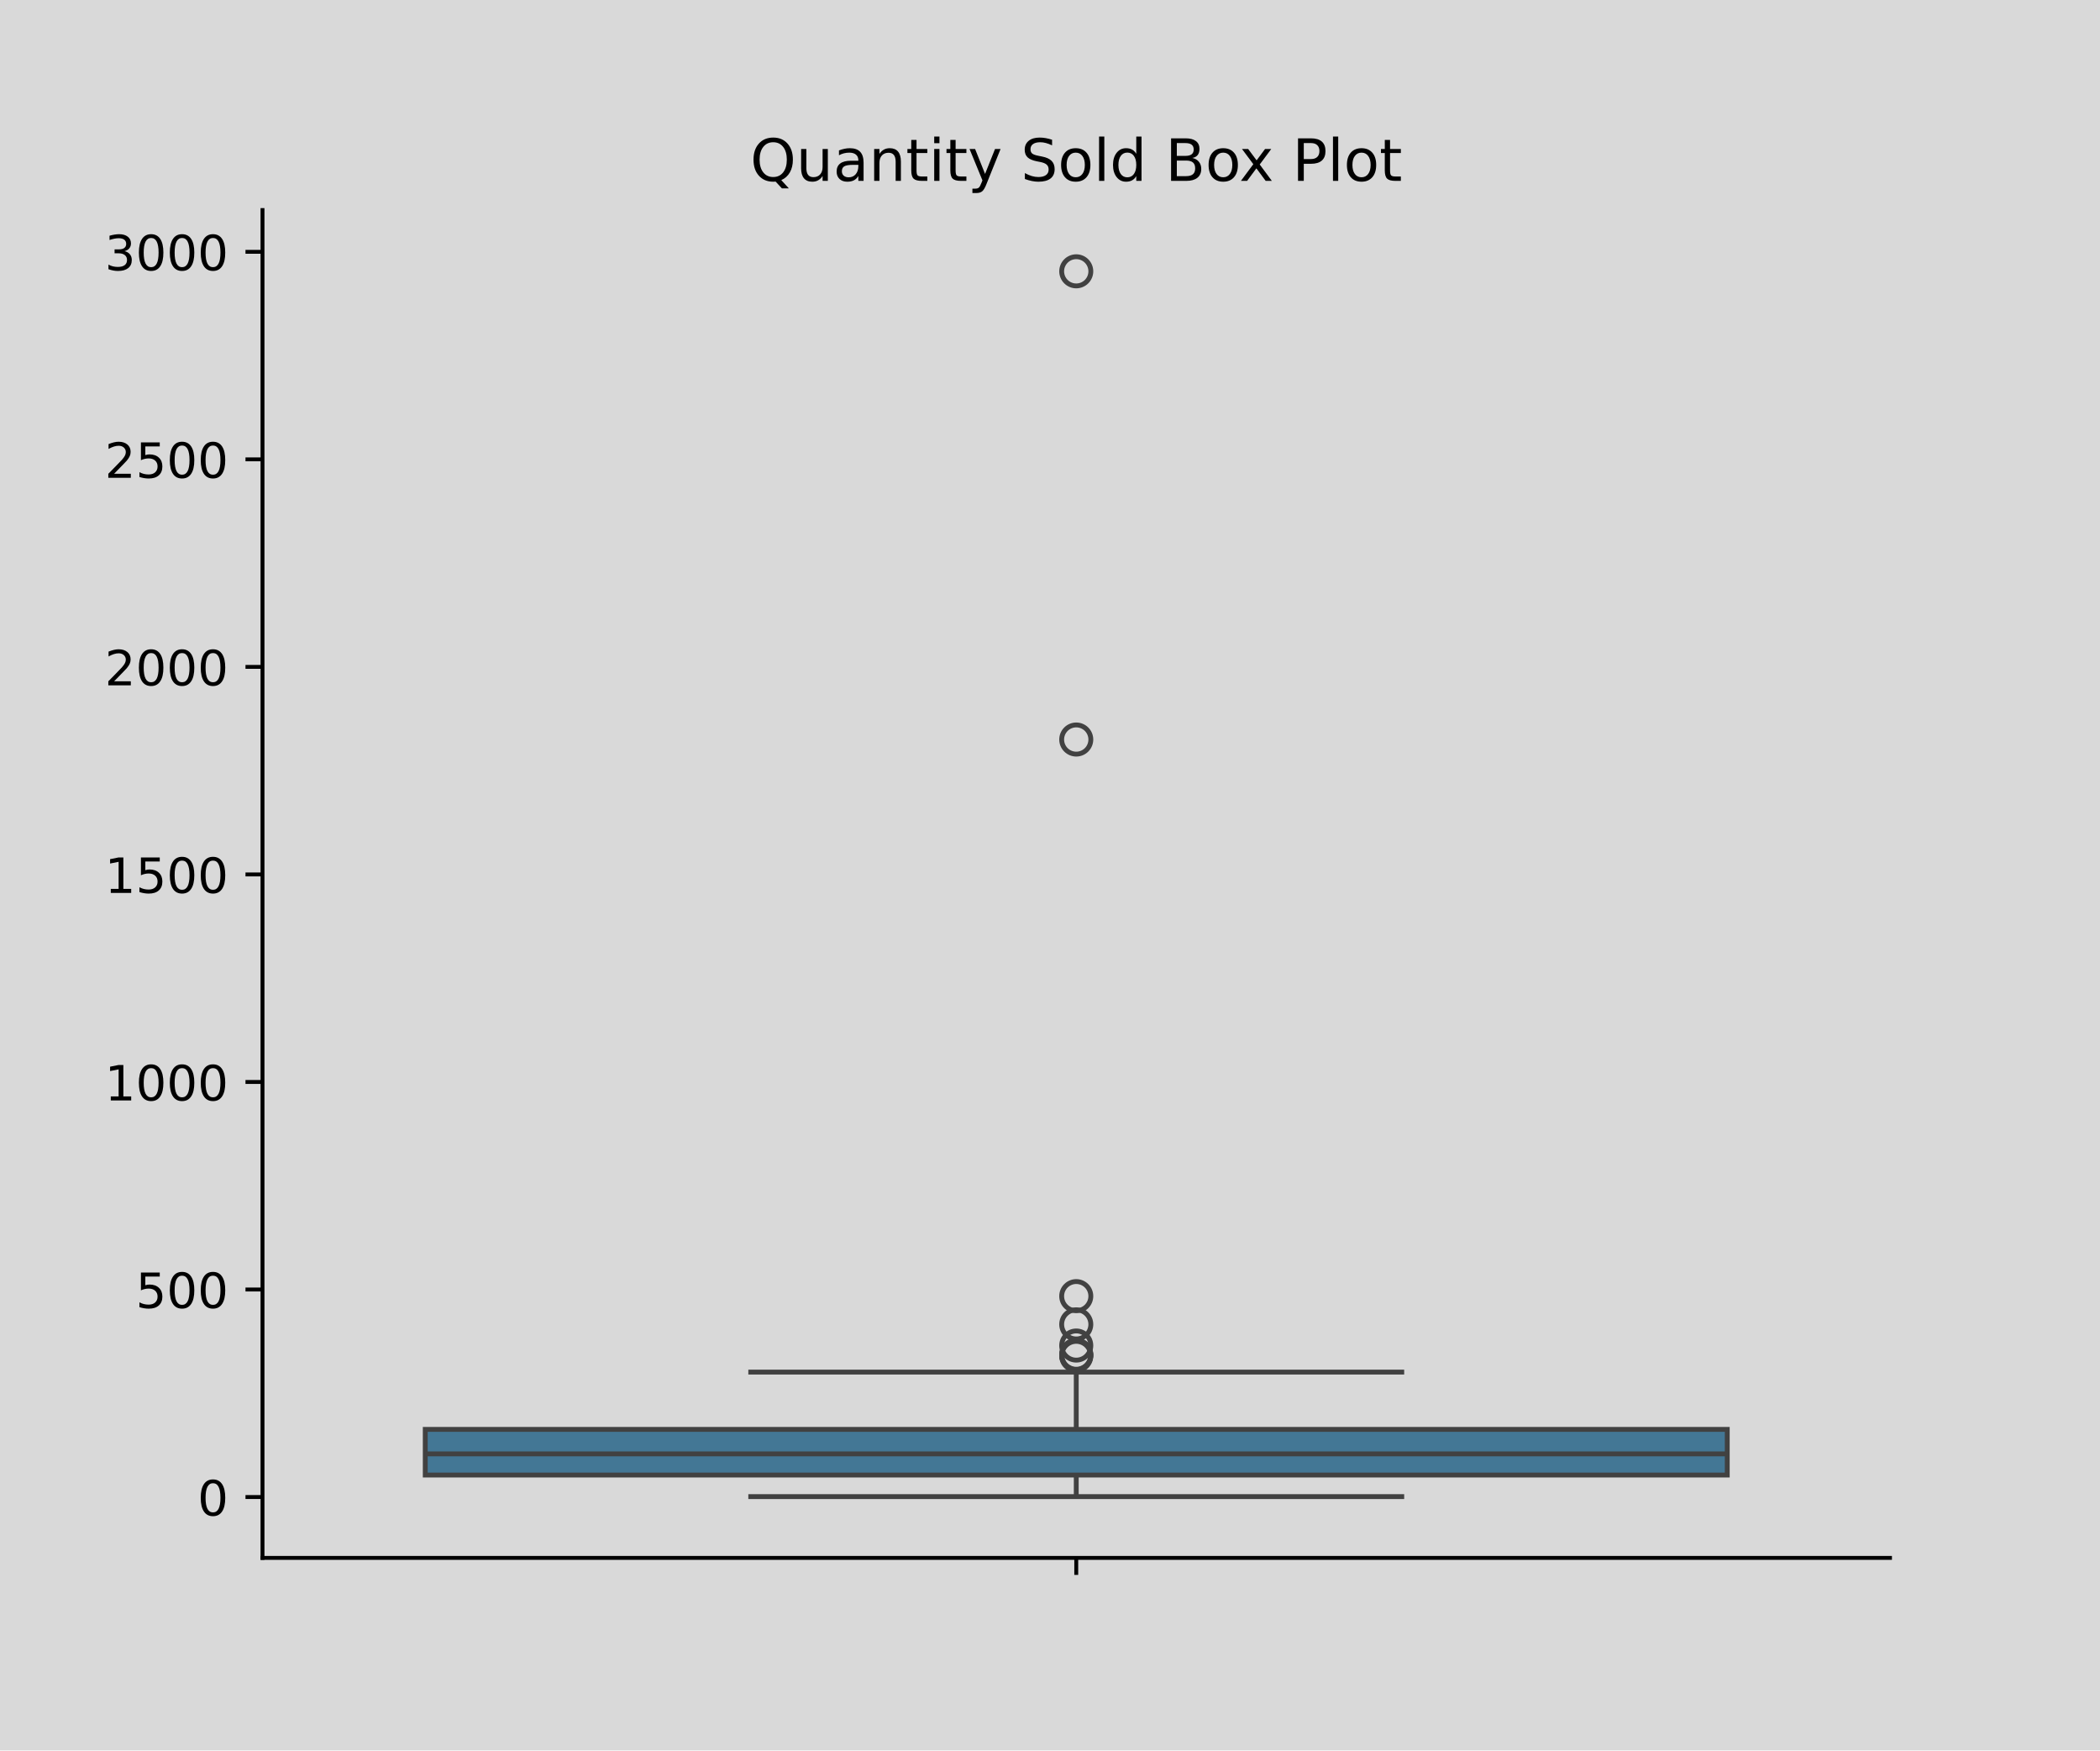
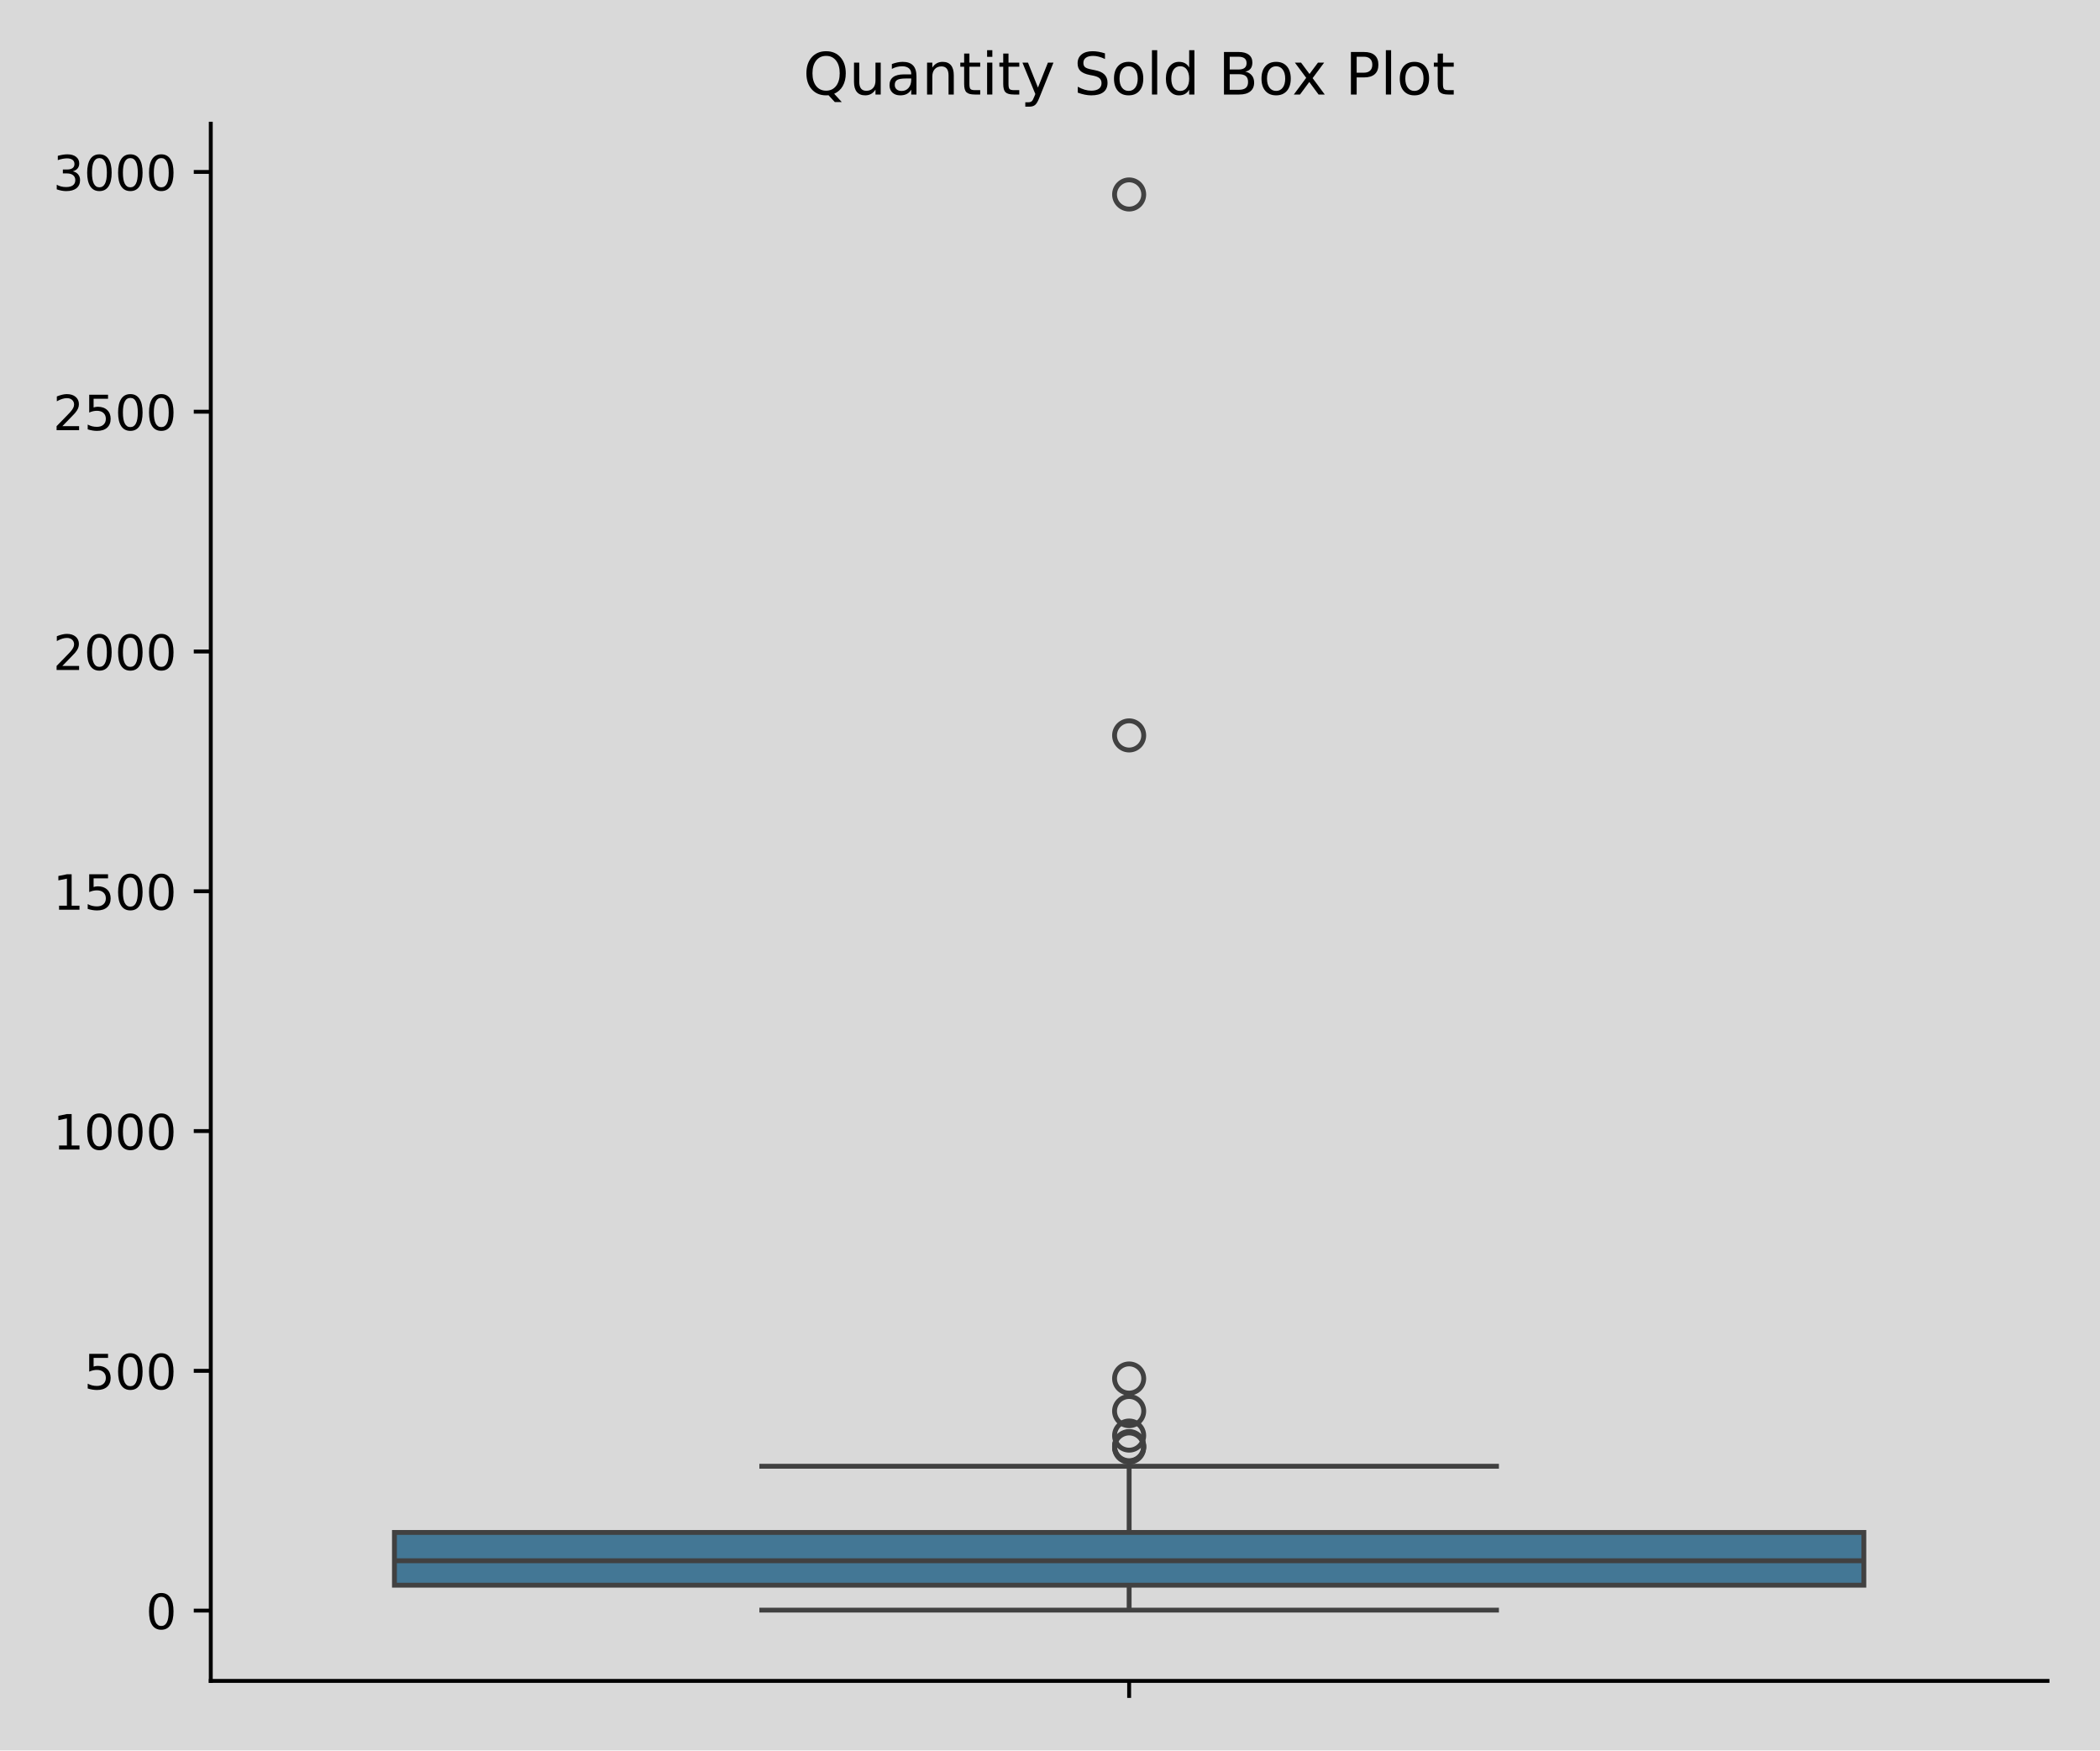
<svg xmlns="http://www.w3.org/2000/svg" xmlns:xlink="http://www.w3.org/1999/xlink" width="432pt" height="360pt" viewBox="0 0 432 360" version="1.1">
  <defs>
    <style type="text/css">*{stroke-linejoin: round; stroke-linecap: butt}</style>
  </defs>
  <g id="figure_1">
    <g id="patch_1">
      <path d="M 0 360  L 432 360  L 432 0  L 0 0  z " style="fill: #d9d9d9" />
    </g>
    <g id="axes_1">
      <g id="patch_2">
-         <path d="M 54 320.4  L 388.8 320.4  L 388.8 43.2  L 54 43.2  z " style="fill: #d9d9d9" />
+         <path d="M 43.36 345.7  L 421.2 345.7  L 421.2 25.44  L 43.36 25.44  z " style="fill: #d9d9d9" />
      </g>
      <g id="matplotlib.axis_1">
        <g id="xtick_1">
          <g id="line2d_1">
            <defs>
-               <path id="m098b2548cc" d="M 0 0  L 0 3.5  " style="stroke: #000000; stroke-width: 0.8" />
+               <path id="ma544ac91d0" d="M 0 0  L 0 3.5  " style="stroke: #000000; stroke-width: 0.8" />
            </defs>
            <g>
-               <use xlink:href="#m098b2548cc" x="221.4" y="320.4" style="stroke: #000000; stroke-width: 0.8" />
+               <use xlink:href="#ma544ac91d0" x="232.28" y="345.7" style="stroke: #000000; stroke-width: 0.8" />
            </g>
          </g>
        </g>
      </g>
      <g id="matplotlib.axis_2">
        <g id="ytick_1">
          <g id="line2d_2">
            <defs>
-               <path id="ma5332b11b2" d="M 0 0  L -3.5 0  " style="stroke: #000000; stroke-width: 0.8" />
+               <path id="mc6df4f16ba" d="M 0 0  L -3.5 0  " style="stroke: #000000; stroke-width: 0.8" />
            </defs>
            <g>
-               <use xlink:href="#ma5332b11b2" x="54" y="307.885" style="stroke: #000000; stroke-width: 0.8" />
+               <use xlink:href="#mc6df4f16ba" x="43.36" y="331.241" style="stroke: #000000; stroke-width: 0.8" />
            </g>
          </g>
          <g id="text_1">
-             <g transform="translate(40.6375 311.6846) scale(0.1 -0.1)">
+             <g transform="translate(29.9975 335.0406) scale(0.1 -0.1)">
              <defs>
                <path id="DejaVuSans-30" d="M 2034 4250  Q 1547 4250 1301 3770  Q 1056 3291 1056 2328  Q 1056 1369 1301 889  Q 1547 409 2034 409  Q 2525 409 2770 889  Q 3016 1369 3016 2328  Q 3016 3291 2770 3770  Q 2525 4250 2034 4250  z M 2034 4750  Q 2819 4750 3233 4129  Q 3647 3509 3647 2328  Q 3647 1150 3233 529  Q 2819 -91 2034 -91  Q 1250 -91 836 529  Q 422 1150 422 2328  Q 422 3509 836 4129  Q 1250 4750 2034 4750  z " transform="scale(0.015625)" />
              </defs>
              <use xlink:href="#DejaVuSans-30" />
            </g>
          </g>
        </g>
        <g id="ytick_2">
          <g id="line2d_3">
            <g>
-               <use xlink:href="#ma5332b11b2" x="54" y="265.202" style="stroke: #000000; stroke-width: 0.8" />
+               <use xlink:href="#mc6df4f16ba" x="43.36" y="281.928" style="stroke: #000000; stroke-width: 0.8" />
            </g>
          </g>
          <g id="text_2">
-             <g transform="translate(27.9125 269.0017) scale(0.1 -0.1)">
+             <g transform="translate(17.2725 285.7273) scale(0.1 -0.1)">
              <defs>
                <path id="DejaVuSans-35" d="M 691 4666  L 3169 4666  L 3169 4134  L 1269 4134  L 1269 2991  Q 1406 3038 1543 3061  Q 1681 3084 1819 3084  Q 2600 3084 3056 2656  Q 3513 2228 3513 1497  Q 3513 744 3044 326  Q 2575 -91 1722 -91  Q 1428 -91 1123 -41  Q 819 9 494 109  L 494 744  Q 775 591 1075 516  Q 1375 441 1709 441  Q 2250 441 2565 725  Q 2881 1009 2881 1497  Q 2881 1984 2565 2268  Q 2250 2553 1709 2553  Q 1456 2553 1204 2497  Q 953 2441 691 2322  L 691 4666  z " transform="scale(0.015625)" />
              </defs>
              <use xlink:href="#DejaVuSans-35" />
              <use xlink:href="#DejaVuSans-30" x="63.623" />
              <use xlink:href="#DejaVuSans-30" x="127.246" />
            </g>
          </g>
        </g>
        <g id="ytick_3">
          <g id="line2d_4">
            <g>
-               <use xlink:href="#ma5332b11b2" x="54" y="222.52" style="stroke: #000000; stroke-width: 0.8" />
+               <use xlink:href="#mc6df4f16ba" x="43.36" y="232.615" style="stroke: #000000; stroke-width: 0.8" />
            </g>
          </g>
          <g id="text_3">
-             <g transform="translate(21.55 226.3187) scale(0.1 -0.1)">
+             <g transform="translate(10.91 236.4141) scale(0.1 -0.1)">
              <defs>
                <path id="DejaVuSans-31" d="M 794 531  L 1825 531  L 1825 4091  L 703 3866  L 703 4441  L 1819 4666  L 2450 4666  L 2450 531  L 3481 531  L 3481 0  L 794 0  L 794 531  z " transform="scale(0.015625)" />
              </defs>
              <use xlink:href="#DejaVuSans-31" />
              <use xlink:href="#DejaVuSans-30" x="63.623" />
              <use xlink:href="#DejaVuSans-30" x="127.246" />
              <use xlink:href="#DejaVuSans-30" x="190.869" />
            </g>
          </g>
        </g>
        <g id="ytick_4">
          <g id="line2d_5">
            <g>
-               <use xlink:href="#ma5332b11b2" x="54" y="179.837" style="stroke: #000000; stroke-width: 0.8" />
+               <use xlink:href="#mc6df4f16ba" x="43.36" y="183.302" style="stroke: #000000; stroke-width: 0.8" />
            </g>
          </g>
          <g id="text_4">
-             <g transform="translate(21.55 183.6358) scale(0.1 -0.1)">
+             <g transform="translate(10.91 187.1008) scale(0.1 -0.1)">
              <use xlink:href="#DejaVuSans-31" />
              <use xlink:href="#DejaVuSans-35" x="63.623" />
              <use xlink:href="#DejaVuSans-30" x="127.246" />
              <use xlink:href="#DejaVuSans-30" x="190.869" />
            </g>
          </g>
        </g>
        <g id="ytick_5">
          <g id="line2d_6">
            <g>
-               <use xlink:href="#ma5332b11b2" x="54" y="137.154" style="stroke: #000000; stroke-width: 0.8" />
+               <use xlink:href="#mc6df4f16ba" x="43.36" y="133.988" style="stroke: #000000; stroke-width: 0.8" />
            </g>
          </g>
          <g id="text_5">
-             <g transform="translate(21.55 140.9529) scale(0.1 -0.1)">
+             <g transform="translate(10.91 137.7876) scale(0.1 -0.1)">
              <defs>
                <path id="DejaVuSans-32" d="M 1228 531  L 3431 531  L 3431 0  L 469 0  L 469 531  Q 828 903 1448 1529  Q 2069 2156 2228 2338  Q 2531 2678 2651 2914  Q 2772 3150 2772 3378  Q 2772 3750 2511 3984  Q 2250 4219 1831 4219  Q 1534 4219 1204 4116  Q 875 4013 500 3803  L 500 4441  Q 881 4594 1212 4672  Q 1544 4750 1819 4750  Q 2544 4750 2975 4387  Q 3406 4025 3406 3419  Q 3406 3131 3298 2873  Q 3191 2616 2906 2266  Q 2828 2175 2409 1742  Q 1991 1309 1228 531  z " transform="scale(0.015625)" />
              </defs>
              <use xlink:href="#DejaVuSans-32" />
              <use xlink:href="#DejaVuSans-30" x="63.623" />
              <use xlink:href="#DejaVuSans-30" x="127.246" />
              <use xlink:href="#DejaVuSans-30" x="190.869" />
            </g>
          </g>
        </g>
        <g id="ytick_6">
          <g id="line2d_7">
            <g>
-               <use xlink:href="#ma5332b11b2" x="54" y="94.471" style="stroke: #000000; stroke-width: 0.8" />
+               <use xlink:href="#mc6df4f16ba" x="43.36" y="84.675" style="stroke: #000000; stroke-width: 0.8" />
            </g>
          </g>
          <g id="text_6">
-             <g transform="translate(21.55 98.26995) scale(0.1 -0.1)">
+             <g transform="translate(10.91 88.4743) scale(0.1 -0.1)">
              <use xlink:href="#DejaVuSans-32" />
              <use xlink:href="#DejaVuSans-35" x="63.623" />
              <use xlink:href="#DejaVuSans-30" x="127.246" />
              <use xlink:href="#DejaVuSans-30" x="190.869" />
            </g>
          </g>
        </g>
        <g id="ytick_7">
          <g id="line2d_8">
            <g>
-               <use xlink:href="#ma5332b11b2" x="54" y="51.788" style="stroke: #000000; stroke-width: 0.8" />
+               <use xlink:href="#mc6df4f16ba" x="43.36" y="35.362" style="stroke: #000000; stroke-width: 0.8" />
            </g>
          </g>
          <g id="text_7">
-             <g transform="translate(21.55 55.58702) scale(0.1 -0.1)">
+             <g transform="translate(10.91 39.16105) scale(0.1 -0.1)">
              <defs>
                <path id="DejaVuSans-33" d="M 2597 2516  Q 3050 2419 3304 2112  Q 3559 1806 3559 1356  Q 3559 666 3084 287  Q 2609 -91 1734 -91  Q 1441 -91 1130 -33  Q 819 25 488 141  L 488 750  Q 750 597 1062 519  Q 1375 441 1716 441  Q 2309 441 2620 675  Q 2931 909 2931 1356  Q 2931 1769 2642 2001  Q 2353 2234 1838 2234  L 1294 2234  L 1294 2753  L 1863 2753  Q 2328 2753 2575 2939  Q 2822 3125 2822 3475  Q 2822 3834 2567 4026  Q 2313 4219 1838 4219  Q 1578 4219 1281 4162  Q 984 4106 628 3988  L 628 4550  Q 988 4650 1302 4700  Q 1616 4750 1894 4750  Q 2613 4750 3031 4423  Q 3450 4097 3450 3541  Q 3450 3153 3228 2886  Q 3006 2619 2597 2516  z " transform="scale(0.015625)" />
              </defs>
              <use xlink:href="#DejaVuSans-33" />
              <use xlink:href="#DejaVuSans-30" x="63.623" />
              <use xlink:href="#DejaVuSans-30" x="127.246" />
              <use xlink:href="#DejaVuSans-30" x="190.869" />
            </g>
          </g>
        </g>
      </g>
      <g id="patch_3">
-         <path d="M 87.48 303.361  L 355.32 303.361  L 355.32 293.971  L 87.48 293.971  L 87.48 303.361  z " clip-path="url(#pd5e2b3c707)" style="fill: #437795; stroke: #414141; stroke-linejoin: miter" />
+         <path d="M 81.144 326.014  L 383.416 326.014  L 383.416 315.165  L 81.144 315.165  L 81.144 326.014  z " clip-path="url(#p33aa63a15b)" style="fill: #437795; stroke: #414141; stroke-linejoin: miter" />
      </g>
      <g id="line2d_9">
-         <path d="M 221.4 303.361  L 221.4 307.8  " clip-path="url(#pd5e2b3c707)" style="fill: none; stroke: #414141" />
+         <path d="M 232.28 326.014  L 232.28 331.143  " clip-path="url(#p33aa63a15b)" style="fill: none; stroke: #414141" />
      </g>
      <g id="line2d_10">
-         <path d="M 221.4 293.971  L 221.4 282.19  " clip-path="url(#pd5e2b3c707)" style="fill: none; stroke: #414141" />
+         <path d="M 232.28 315.165  L 232.28 301.555  " clip-path="url(#p33aa63a15b)" style="fill: none; stroke: #414141" />
      </g>
      <g id="line2d_11">
-         <path d="M 154.44 307.8  L 288.36 307.8  " clip-path="url(#pd5e2b3c707)" style="fill: none; stroke: #414141; stroke-linecap: square" />
+         <path d="M 156.712 331.143  L 307.848 331.143  " clip-path="url(#p33aa63a15b)" style="fill: none; stroke: #414141; stroke-linecap: square" />
      </g>
      <g id="line2d_12">
-         <path d="M 154.44 282.19  L 288.36 282.19  " clip-path="url(#pd5e2b3c707)" style="fill: none; stroke: #414141; stroke-linecap: square" />
+         <path d="M 156.712 301.555  L 307.848 301.555  " clip-path="url(#p33aa63a15b)" style="fill: none; stroke: #414141; stroke-linecap: square" />
      </g>
      <g id="line2d_13">
        <defs>
-           <path id="m022327aa1f" d="M 0 3  C 0.796 3 1.559 2.684 2.121 2.121  C 2.684 1.559 3 0.796 3 0  C 3 -0.796 2.684 -1.559 2.121 -2.121  C 1.559 -2.684 0.796 -3 0 -3  C -0.796 -3 -1.559 -2.684 -2.121 -2.121  C -2.684 -1.559 -3 -0.796 -3 0  C -3 0.796 -2.684 1.559 -2.121 2.121  C -1.559 2.684 -0.796 3 0 3  z " style="stroke: #414141" />
+           <path id="mac1cc414f8" d="M 0 3  C 0.796 3 1.559 2.684 2.121 2.121  C 2.684 1.559 3 0.796 3 0  C 3 -0.796 2.684 -1.559 2.121 -2.121  C 1.559 -2.684 0.796 -3 0 -3  C -0.796 -3 -1.559 -2.684 -2.121 -2.121  C -2.684 -1.559 -3 -0.796 -3 0  C -3 0.796 -2.684 1.559 -2.121 2.121  C -1.559 2.684 -0.796 3 0 3  z " style="stroke: #414141" />
        </defs>
-         <g clip-path="url(#pd5e2b3c707)">
-           <use xlink:href="#m022327aa1f" x="221.4" y="55.8" style="fill-opacity: 0; stroke: #414141" />
-           <use xlink:href="#m022327aa1f" x="221.4" y="266.568" style="fill-opacity: 0; stroke: #414141" />
-           <use xlink:href="#m022327aa1f" x="221.4" y="272.373" style="fill-opacity: 0; stroke: #414141" />
-           <use xlink:href="#m022327aa1f" x="221.4" y="152.093" style="fill-opacity: 0; stroke: #414141" />
-           <use xlink:href="#m022327aa1f" x="221.4" y="276.727" style="fill-opacity: 0; stroke: #414141" />
-           <use xlink:href="#m022327aa1f" x="221.4" y="278.605" style="fill-opacity: 0; stroke: #414141" />
-           <use xlink:href="#m022327aa1f" x="221.4" y="278.69" style="fill-opacity: 0; stroke: #414141" />
-           <use xlink:href="#m022327aa1f" x="221.4" y="278.861" style="fill-opacity: 0; stroke: #414141" />
+         <g clip-path="url(#p33aa63a15b)">
+           <use xlink:href="#mac1cc414f8" x="232.28" y="39.997" style="fill-opacity: 0; stroke: #414141" />
+           <use xlink:href="#mac1cc414f8" x="232.28" y="283.506" style="fill-opacity: 0; stroke: #414141" />
+           <use xlink:href="#mac1cc414f8" x="232.28" y="290.213" style="fill-opacity: 0; stroke: #414141" />
+           <use xlink:href="#mac1cc414f8" x="232.28" y="151.248" style="fill-opacity: 0; stroke: #414141" />
+           <use xlink:href="#mac1cc414f8" x="232.28" y="295.243" style="fill-opacity: 0; stroke: #414141" />
+           <use xlink:href="#mac1cc414f8" x="232.28" y="297.412" style="fill-opacity: 0; stroke: #414141" />
+           <use xlink:href="#mac1cc414f8" x="232.28" y="297.511" style="fill-opacity: 0; stroke: #414141" />
+           <use xlink:href="#mac1cc414f8" x="232.28" y="297.708" style="fill-opacity: 0; stroke: #414141" />
        </g>
      </g>
      <g id="line2d_14">
-         <path d="M 87.48 299.007  L 355.32 299.007  " clip-path="url(#pd5e2b3c707)" style="fill: none; stroke: #414141" />
+         <path d="M 81.144 320.984  L 383.416 320.984  " clip-path="url(#p33aa63a15b)" style="fill: none; stroke: #414141" />
      </g>
      <g id="patch_4">
-         <path d="M 54 320.4  L 54 43.2  " style="fill: none; stroke: #000000; stroke-width: 0.8; stroke-linejoin: miter; stroke-linecap: square" />
+         <path d="M 43.36 345.7  L 43.36 25.44  " style="fill: none; stroke: #000000; stroke-width: 0.8; stroke-linejoin: miter; stroke-linecap: square" />
      </g>
      <g id="patch_5">
-         <path d="M 54 320.4  L 388.8 320.4  " style="fill: none; stroke: #000000; stroke-width: 0.8; stroke-linejoin: miter; stroke-linecap: square" />
+         <path d="M 43.36 345.7  L 421.2 345.7  " style="fill: none; stroke: #000000; stroke-width: 0.8; stroke-linejoin: miter; stroke-linecap: square" />
      </g>
      <g id="text_8">
-         <g transform="translate(154.3359 37.2) scale(0.12 -0.12)">
+         <g transform="translate(165.2159 19.44) scale(0.12 -0.12)">
          <defs>
            <path id="DejaVuSans-51" d="M 2522 4238  Q 1834 4238 1429 3725  Q 1025 3213 1025 2328  Q 1025 1447 1429 934  Q 1834 422 2522 422  Q 3209 422 3611 934  Q 4013 1447 4013 2328  Q 4013 3213 3611 3725  Q 3209 4238 2522 4238  z M 3406 84  L 4238 -825  L 3475 -825  L 2784 -78  Q 2681 -84 2626 -87  Q 2572 -91 2522 -91  Q 1538 -91 948 567  Q 359 1225 359 2328  Q 359 3434 948 4092  Q 1538 4750 2522 4750  Q 3503 4750 4090 4092  Q 4678 3434 4678 2328  Q 4678 1516 4351 937  Q 4025 359 3406 84  z " transform="scale(0.015625)" />
            <path id="DejaVuSans-75" d="M 544 1381  L 544 3500  L 1119 3500  L 1119 1403  Q 1119 906 1312 657  Q 1506 409 1894 409  Q 2359 409 2629 706  Q 2900 1003 2900 1516  L 2900 3500  L 3475 3500  L 3475 0  L 2900 0  L 2900 538  Q 2691 219 2414 64  Q 2138 -91 1772 -91  Q 1169 -91 856 284  Q 544 659 544 1381  z M 1991 3584  L 1991 3584  z " transform="scale(0.015625)" />
            <path id="DejaVuSans-61" d="M 2194 1759  Q 1497 1759 1228 1600  Q 959 1441 959 1056  Q 959 750 1161 570  Q 1363 391 1709 391  Q 2188 391 2477 730  Q 2766 1069 2766 1631  L 2766 1759  L 2194 1759  z M 3341 1997  L 3341 0  L 2766 0  L 2766 531  Q 2569 213 2275 61  Q 1981 -91 1556 -91  Q 1019 -91 701 211  Q 384 513 384 1019  Q 384 1609 779 1909  Q 1175 2209 1959 2209  L 2766 2209  L 2766 2266  Q 2766 2663 2505 2880  Q 2244 3097 1772 3097  Q 1472 3097 1187 3025  Q 903 2953 641 2809  L 641 3341  Q 956 3463 1253 3523  Q 1550 3584 1831 3584  Q 2591 3584 2966 3190  Q 3341 2797 3341 1997  z " transform="scale(0.015625)" />
            <path id="DejaVuSans-6e" d="M 3513 2113  L 3513 0  L 2938 0  L 2938 2094  Q 2938 2591 2744 2837  Q 2550 3084 2163 3084  Q 1697 3084 1428 2787  Q 1159 2491 1159 1978  L 1159 0  L 581 0  L 581 3500  L 1159 3500  L 1159 2956  Q 1366 3272 1645 3428  Q 1925 3584 2291 3584  Q 2894 3584 3203 3211  Q 3513 2838 3513 2113  z " transform="scale(0.015625)" />
            <path id="DejaVuSans-74" d="M 1172 4494  L 1172 3500  L 2356 3500  L 2356 3053  L 1172 3053  L 1172 1153  Q 1172 725 1289 603  Q 1406 481 1766 481  L 2356 481  L 2356 0  L 1766 0  Q 1100 0 847 248  Q 594 497 594 1153  L 594 3053  L 172 3053  L 172 3500  L 594 3500  L 594 4494  L 1172 4494  z " transform="scale(0.015625)" />
            <path id="DejaVuSans-69" d="M 603 3500  L 1178 3500  L 1178 0  L 603 0  L 603 3500  z M 603 4863  L 1178 4863  L 1178 4134  L 603 4134  L 603 4863  z " transform="scale(0.015625)" />
            <path id="DejaVuSans-79" d="M 2059 -325  Q 1816 -950 1584 -1140  Q 1353 -1331 966 -1331  L 506 -1331  L 506 -850  L 844 -850  Q 1081 -850 1212 -737  Q 1344 -625 1503 -206  L 1606 56  L 191 3500  L 800 3500  L 1894 763  L 2988 3500  L 3597 3500  L 2059 -325  z " transform="scale(0.015625)" />
            <path id="DejaVuSans-20" transform="scale(0.015625)" />
            <path id="DejaVuSans-53" d="M 3425 4513  L 3425 3897  Q 3066 4069 2747 4153  Q 2428 4238 2131 4238  Q 1616 4238 1336 4038  Q 1056 3838 1056 3469  Q 1056 3159 1242 3001  Q 1428 2844 1947 2747  L 2328 2669  Q 3034 2534 3370 2195  Q 3706 1856 3706 1288  Q 3706 609 3251 259  Q 2797 -91 1919 -91  Q 1588 -91 1214 -16  Q 841 59 441 206  L 441 856  Q 825 641 1194 531  Q 1563 422 1919 422  Q 2459 422 2753 634  Q 3047 847 3047 1241  Q 3047 1584 2836 1778  Q 2625 1972 2144 2069  L 1759 2144  Q 1053 2284 737 2584  Q 422 2884 422 3419  Q 422 4038 858 4394  Q 1294 4750 2059 4750  Q 2388 4750 2728 4690  Q 3069 4631 3425 4513  z " transform="scale(0.015625)" />
            <path id="DejaVuSans-6f" d="M 1959 3097  Q 1497 3097 1228 2736  Q 959 2375 959 1747  Q 959 1119 1226 758  Q 1494 397 1959 397  Q 2419 397 2687 759  Q 2956 1122 2956 1747  Q 2956 2369 2687 2733  Q 2419 3097 1959 3097  z M 1959 3584  Q 2709 3584 3137 3096  Q 3566 2609 3566 1747  Q 3566 888 3137 398  Q 2709 -91 1959 -91  Q 1206 -91 779 398  Q 353 888 353 1747  Q 353 2609 779 3096  Q 1206 3584 1959 3584  z " transform="scale(0.015625)" />
            <path id="DejaVuSans-6c" d="M 603 4863  L 1178 4863  L 1178 0  L 603 0  L 603 4863  z " transform="scale(0.015625)" />
            <path id="DejaVuSans-64" d="M 2906 2969  L 2906 4863  L 3481 4863  L 3481 0  L 2906 0  L 2906 525  Q 2725 213 2448 61  Q 2172 -91 1784 -91  Q 1150 -91 751 415  Q 353 922 353 1747  Q 353 2572 751 3078  Q 1150 3584 1784 3584  Q 2172 3584 2448 3432  Q 2725 3281 2906 2969  z M 947 1747  Q 947 1113 1208 752  Q 1469 391 1925 391  Q 2381 391 2643 752  Q 2906 1113 2906 1747  Q 2906 2381 2643 2742  Q 2381 3103 1925 3103  Q 1469 3103 1208 2742  Q 947 2381 947 1747  z " transform="scale(0.015625)" />
            <path id="DejaVuSans-42" d="M 1259 2228  L 1259 519  L 2272 519  Q 2781 519 3026 730  Q 3272 941 3272 1375  Q 3272 1813 3026 2020  Q 2781 2228 2272 2228  L 1259 2228  z M 1259 4147  L 1259 2741  L 2194 2741  Q 2656 2741 2882 2914  Q 3109 3088 3109 3444  Q 3109 3797 2882 3972  Q 2656 4147 2194 4147  L 1259 4147  z M 628 4666  L 2241 4666  Q 2963 4666 3353 4366  Q 3744 4066 3744 3513  Q 3744 3084 3544 2831  Q 3344 2578 2956 2516  Q 3422 2416 3680 2098  Q 3938 1781 3938 1306  Q 3938 681 3513 340  Q 3088 0 2303 0  L 628 0  L 628 4666  z " transform="scale(0.015625)" />
            <path id="DejaVuSans-78" d="M 3513 3500  L 2247 1797  L 3578 0  L 2900 0  L 1881 1375  L 863 0  L 184 0  L 1544 1831  L 300 3500  L 978 3500  L 1906 2253  L 2834 3500  L 3513 3500  z " transform="scale(0.015625)" />
            <path id="DejaVuSans-50" d="M 1259 4147  L 1259 2394  L 2053 2394  Q 2494 2394 2734 2622  Q 2975 2850 2975 3272  Q 2975 3691 2734 3919  Q 2494 4147 2053 4147  L 1259 4147  z M 628 4666  L 2053 4666  Q 2838 4666 3239 4311  Q 3641 3956 3641 3272  Q 3641 2581 3239 2228  Q 2838 1875 2053 1875  L 1259 1875  L 1259 0  L 628 0  L 628 4666  z " transform="scale(0.015625)" />
          </defs>
          <use xlink:href="#DejaVuSans-51" />
          <use xlink:href="#DejaVuSans-75" x="78.711" />
          <use xlink:href="#DejaVuSans-61" x="142.09" />
          <use xlink:href="#DejaVuSans-6e" x="203.369" />
          <use xlink:href="#DejaVuSans-74" x="266.748" />
          <use xlink:href="#DejaVuSans-69" x="305.957" />
          <use xlink:href="#DejaVuSans-74" x="333.74" />
          <use xlink:href="#DejaVuSans-79" x="372.949" />
          <use xlink:href="#DejaVuSans-20" x="432.129" />
          <use xlink:href="#DejaVuSans-53" x="463.916" />
          <use xlink:href="#DejaVuSans-6f" x="527.393" />
          <use xlink:href="#DejaVuSans-6c" x="588.574" />
          <use xlink:href="#DejaVuSans-64" x="616.357" />
          <use xlink:href="#DejaVuSans-20" x="679.834" />
          <use xlink:href="#DejaVuSans-42" x="711.621" />
          <use xlink:href="#DejaVuSans-6f" x="780.225" />
          <use xlink:href="#DejaVuSans-78" x="838.281" />
          <use xlink:href="#DejaVuSans-20" x="897.461" />
          <use xlink:href="#DejaVuSans-50" x="929.248" />
          <use xlink:href="#DejaVuSans-6c" x="989.551" />
          <use xlink:href="#DejaVuSans-6f" x="1017.334" />
          <use xlink:href="#DejaVuSans-74" x="1078.516" />
        </g>
      </g>
    </g>
  </g>
  <defs>
-     <clipPath id="pd5e2b3c707">
-       <rect x="54" y="43.2" width="334.8" height="277.2" />
+     <clipPath id="p33aa63a15b">
+       <rect x="43.36" y="25.44" width="377.84" height="320.26" />
    </clipPath>
  </defs>
</svg>
